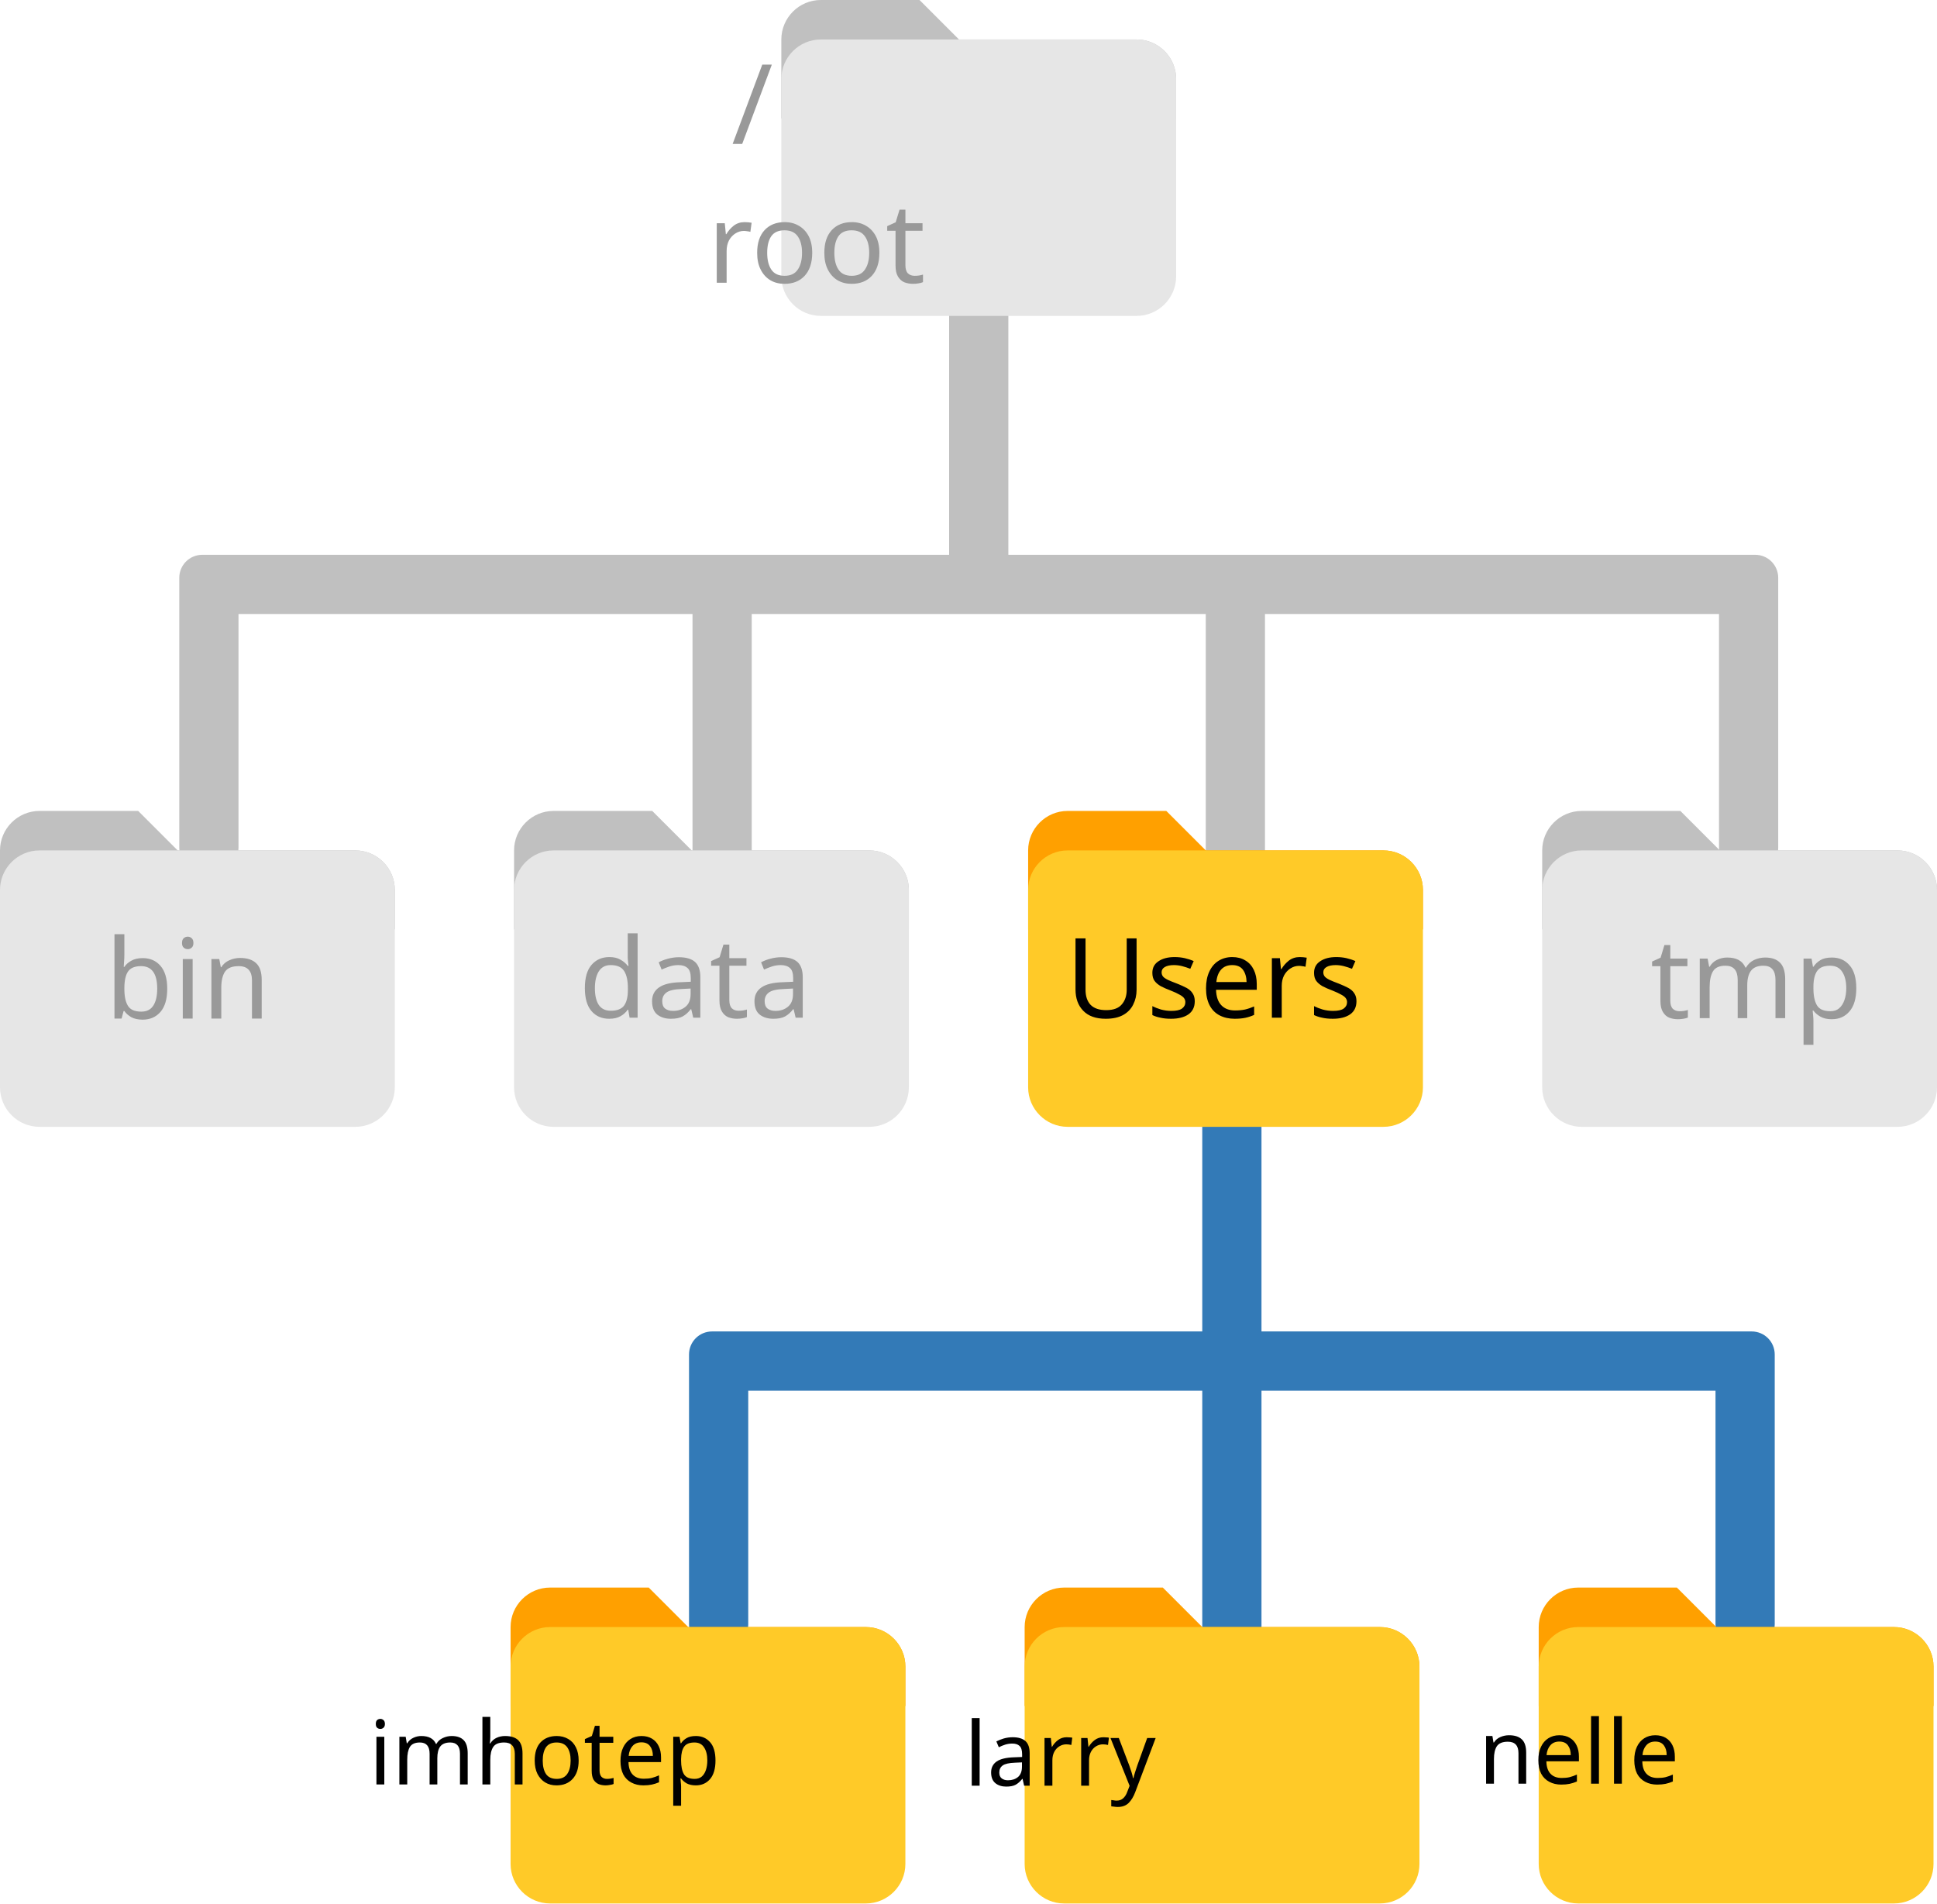
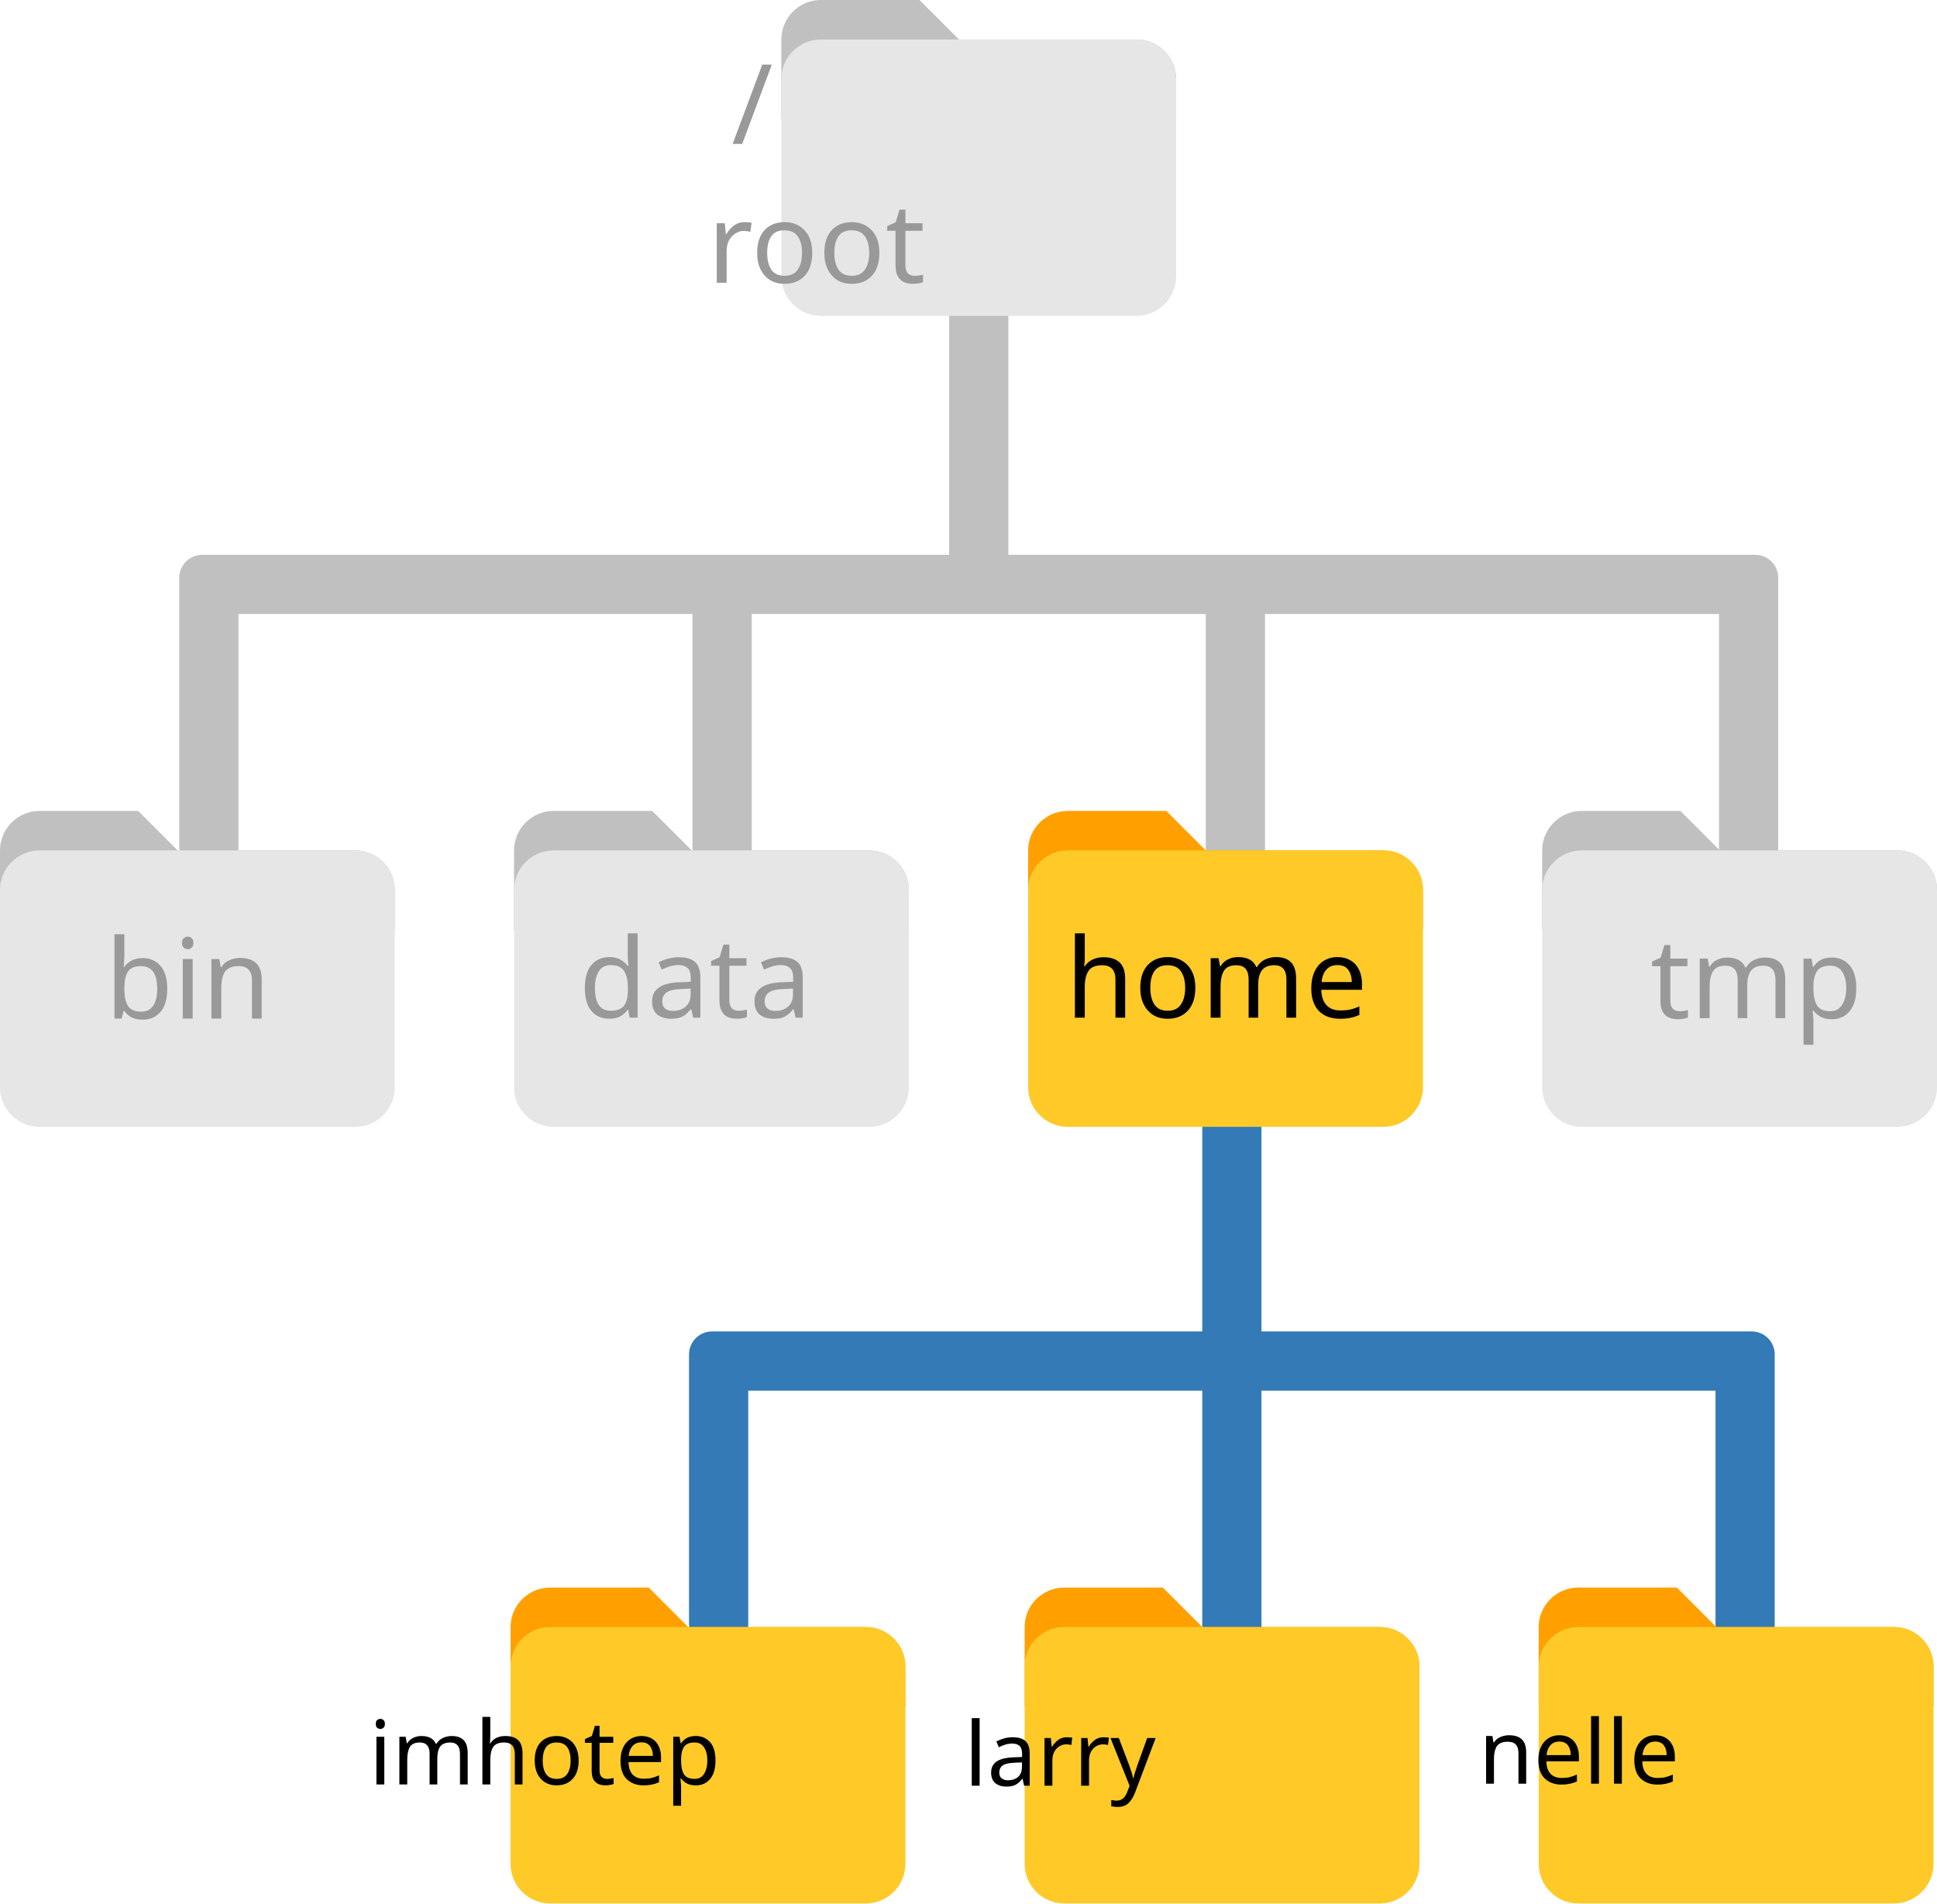
<svg xmlns="http://www.w3.org/2000/svg" version="1.1" id="svg5258" viewBox="0 0 196.25 192.82" height="54.418mm" width="55.386mm">
  <defs id="defs5260" />
  <g transform="translate(-264.7321,-421.6664)" id="layer1">
    <path id="rect4188-1-4" d="m 360.895,451.867 0,26 -20,0 -28.336,0 -26,0 -1.328,0 c -1.294,0 -2.336,1.042 -2.336,2.336 l 0,1.328 0,26 c 0,1.294 1.042,2.336 2.336,2.336 l 1.328,0 c 1.294,0 2.336,-1.042 2.336,-2.336 l 0,-23.664 23.664,0 22.336,0 0,26 6,0 0,-26 20,0 6,0 20,0 0,26 6,0 0,-26 26,0 20,0 0,23.664 c 0,1.294 1.042,2.336 2.336,2.336 l 1.328,0 c 1.294,0 2.336,-1.042 2.336,-2.336 l 0,-26 0,-1.328 c 0,-1.294 -1.042,-2.336 -2.336,-2.336 l -23.664,0 -26,0 -26,0 0,-26 -6,0 z" style="fill:#c0c0c0;fill-opacity:1" />
    <path id="path4138-8" d="m 379.894,425.666 -18,0 -4,-4 -10,0 c -2.2,0 -4,1.8 -4,4 l 0,8 40,0 0,-4 c 0,-2.2 -1.8,-4 -4,-4 z" style="fill:#c0c0c0;fill-opacity:1" />
    <path id="path4140-5" d="m 379.894,425.666 -32,0 c -2.2,0 -4,1.8 -4,4 l 0,20 c 0,2.2 1.8,4 4,4 l 32,0 c 2.2,0 4,-1.8 4,-4 l 0,-20 c 0,-2.2 -1.8,-4 -4,-4 z" style="fill:#e6e6e6" />
    <path id="rect4188-1-9-4-6-2" d="m 386.541,533.27 0,23.271 -22.336,0 -27.328,0 c -1.294,0 -2.336,1.042 -2.336,2.336 l 0,1.328 0,26 c 0,1.294 1.042,2.336 2.336,2.336 l 1.328,0 c 1.294,0 2.336,-1.042 2.336,-2.336 l 0,-23.664 23.664,0 22.336,0 0,2.729 0,23.271 6,0 0,-23.271 0,-2.729 26,0 20,0 0,23.664 c 0,1.294 1.042,2.336 2.336,2.336 l 1.328,0 c 1.294,0 2.336,-1.042 2.336,-2.336 l 0,-26 0,-1.328 c 0,-1.294 -1.042,-2.336 -2.336,-2.336 l -23.664,0 -26,0 0,-23.271 -6,0 z" style="fill:#337ab7;fill-opacity:1" />
    <g transform="translate(364.8988,495.8141)" id="g4148-4-1-8">
      <path style="fill:#ffa000" d="M 40,12 22,12 18,8 8,8 C 5.8,8 4,9.8 4,12 l 0,8 40,0 0,-4 c 0,-2.2 -1.8,-4 -4,-4 z" id="path4138-2-8-5" />
      <path style="fill:#ffca28" d="M 40,12 8,12 c -2.2,0 -4,1.8 -4,4 l 0,20 c 0,2.2 1.8,4 4,4 l 32,0 c 2.2,0 4,-1.8 4,-4 l 0,-20 c 0,-2.2 -1.8,-4 -4,-4 z" id="path4140-6-7-5" />
    </g>
    <path id="path4138-2-0-1" d="m 352.815,507.814 -18,0 -4,-4 -10,0 c -2.2,0 -4,1.8 -4,4 l 0,8 40,0 0,-4 c 0,-2.2 -1.8,-4 -4,-4 z" style="fill:#c0c0c0;fill-opacity:1" />
    <path id="path4140-6-8-8" d="m 352.815,507.814 -32,0 c -2.2,0 -4,1.8 -4,4 l 0,20 c 0,2.2 1.8,4 4,4 l 32,0 c 2.2,0 4,-1.8 4,-4 l 0,-20 c 0,-2.2 -1.8,-4 -4,-4 z" style="fill:#e6e6e6;fill-opacity:1" />
    <text id="text4525-6" y="524.758" x="372.685" style="font-style:normal;font-variant:normal;font-weight:normal;font-stretch:semi-condensed;font-size:25px;line-height:125%;font-family:'Lucida Console';-inkscape-font-specification:'Lucida Console, Semi-Condensed';text-align:start;letter-spacing:0px;word-spacing:0px;writing-mode:lr-tb;text-anchor:start;fill:#000000;fill-opacity:1;stroke:none;stroke-width:1px;stroke-linecap:butt;stroke-linejoin:miter;stroke-opacity:1" xml:space="preserve">
-       <tspan style="font-style:normal;font-variant:normal;font-weight:normal;font-stretch:normal;font-size:11.25px;font-family:'OCR A Extended';-inkscape-font-specification:'OCR A Extended'" y="524.758" x="372.685" id="tspan4527-7">Users</tspan>
+       <tspan style="font-style:normal;font-variant:normal;font-weight:normal;font-stretch:normal;font-size:11.25px;font-family:'OCR A Extended';-inkscape-font-specification:'OCR A Extended'" y="524.758" x="372.685" id="tspan4527-7">home</tspan>
    </text>
    <path id="path4138-2-8-2-0" d="m 300.732,507.814 -18,0 -4,-4 -10,0 c -2.2,0 -4,1.8 -4,4 l 0,8 40,0 0,-4 c 0,-2.2 -1.8,-4 -4,-4 z" style="fill:#c0c0c0;fill-opacity:1" />
    <path id="path4140-6-7-6-5" d="m 300.732,507.814 -32,0 c -2.2,0 -4,1.8 -4,4 l 0,20 c 0,2.2 1.8,4 4,4 l 32,0 c 2.2,0 4,-1.8 4,-4 l 0,-20 c 0,-2.2 -1.8,-4 -4,-4 z" style="fill:#e6e6e6;fill-opacity:1" />
    <path id="path4138-2-8-3-7" d="m 456.982,507.814 -18,0 -4,-4 -10,0 c -2.2,0 -4,1.8 -4,4 l 0,8 40,0 0,-4 c 0,-2.2 -1.8,-4 -4,-4 z" style="fill:#c0c0c0;fill-opacity:1" />
    <path id="path4140-6-7-2-6" d="m 456.982,507.814 -32,0 c -2.2,0 -4,1.8 -4,4 l 0,20 c 0,2.2 1.8,4 4,4 l 32,0 c 2.2,0 4,-1.8 4,-4 l 0,-20 c 0,-2.2 -1.8,-4 -4,-4 z" style="fill:#e6e6e6;fill-opacity:1" />
    <text id="text4525-1-7" y="524.758" x="323.362" style="font-style:normal;font-variant:normal;font-weight:normal;font-stretch:semi-condensed;font-size:25px;line-height:125%;font-family:'Lucida Console';-inkscape-font-specification:'Lucida Console, Semi-Condensed';text-align:start;letter-spacing:0px;word-spacing:0px;writing-mode:lr-tb;text-anchor:start;fill:#999999;fill-opacity:1;stroke:none;stroke-width:1px;stroke-linecap:butt;stroke-linejoin:miter;stroke-opacity:1" xml:space="preserve">
      <tspan style="font-style:normal;font-variant:normal;font-weight:normal;font-stretch:normal;font-size:11.25px;font-family:'OCR A Extended';-inkscape-font-specification:'OCR A Extended';fill:#999999" y="524.758" x="323.362" id="tspan4527-3-6">data</tspan>
    </text>
    <text id="text4525-2-6" y="524.847" x="275.377" style="font-style:normal;font-variant:normal;font-weight:normal;font-stretch:semi-condensed;font-size:25px;line-height:125%;font-family:'Lucida Console';-inkscape-font-specification:'Lucida Console, Semi-Condensed';text-align:start;letter-spacing:0px;word-spacing:0px;writing-mode:lr-tb;text-anchor:start;fill:#999999;fill-opacity:1;stroke:none;stroke-width:1px;stroke-linecap:butt;stroke-linejoin:miter;stroke-opacity:1" xml:space="preserve">
      <tspan style="font-style:normal;font-variant:normal;font-weight:normal;font-stretch:normal;font-size:11.25px;font-family:'OCR A Extended';-inkscape-font-specification:'OCR A Extended';fill:#999999" y="524.847" x="275.377" id="tspan4527-2-7">bin</tspan>
    </text>
    <text id="text4525-27-1" y="524.803" x="431.93" style="font-style:normal;font-variant:normal;font-weight:normal;font-stretch:semi-condensed;font-size:25px;line-height:125%;font-family:'Lucida Console';-inkscape-font-specification:'Lucida Console, Semi-Condensed';text-align:start;letter-spacing:0px;word-spacing:0px;writing-mode:lr-tb;text-anchor:start;fill:#999999;fill-opacity:1;stroke:none;stroke-width:1px;stroke-linecap:butt;stroke-linejoin:miter;stroke-opacity:1" xml:space="preserve">
      <tspan style="font-style:normal;font-variant:normal;font-weight:normal;font-stretch:normal;font-size:11.25px;font-family:'OCR A Extended';-inkscape-font-specification:'OCR A Extended';fill:#999999" y="524.803" x="431.93" id="tspan4527-25-6">tmp</tspan>
    </text>
    <text id="text4525-3-7" y="436.245" x="363.695" style="font-style:normal;font-variant:normal;font-weight:normal;font-stretch:semi-condensed;font-size:25px;line-height:125%;font-family:'Lucida Console';-inkscape-font-specification:'Lucida Console, Semi-Condensed';text-align:center;letter-spacing:0px;word-spacing:0px;writing-mode:lr-tb;text-anchor:middle;fill:#999999;fill-opacity:1;stroke:none;stroke-width:1px;stroke-linecap:butt;stroke-linejoin:miter;stroke-opacity:1" xml:space="preserve">
      <tspan style="font-style:normal;font-variant:normal;font-weight:normal;font-stretch:normal;font-size:11.25px;font-family:'OCR A Extended';-inkscape-font-specification:'OCR A Extended';text-align:center;text-anchor:middle;fill:#999999" y="436.245" x="363.695" id="tspan4527-36-5">/</tspan>
      <tspan id="tspan4645-5" style="font-style:normal;font-variant:normal;font-weight:normal;font-stretch:normal;font-size:11.25px;font-family:'OCR A Extended';-inkscape-font-specification:'OCR A Extended';text-align:center;text-anchor:middle;fill:#999999" y="450.307" x="363.695">root</tspan>
    </text>
    <g transform="translate(364.5452,574.4866)" id="g4148-4-1-67">
      <path style="fill:#ffa000" d="M 40,12 22,12 18,8 8,8 C 5.8,8 4,9.8 4,12 l 0,8 40,0 0,-4 c 0,-2.2 -1.8,-4 -4,-4 z" id="path4138-2-8-0" />
      <path style="fill:#ffca28" d="M 40,12 8,12 c -2.2,0 -4,1.8 -4,4 l 0,20 c 0,2.2 1.8,4 4,4 l 32,0 c 2.2,0 4,-1.8 4,-4 l 0,-20 c 0,-2.2 -1.8,-4 -4,-4 z" id="path4140-6-7-7" />
    </g>
    <g transform="translate(312.4619,574.4866)" id="g4148-4-0-2">
      <path style="fill:#ffa000" d="M 40,12 22,12 18,8 8,8 C 5.8,8 4,9.8 4,12 l 0,8 40,0 0,-4 c 0,-2.2 -1.8,-4 -4,-4 z" id="path4138-2-0-0" />
      <path style="fill:#ffca28" d="M 40,12 8,12 c -2.2,0 -4,1.8 -4,4 l 0,20 c 0,2.2 1.8,4 4,4 l 32,0 c 2.2,0 4,-1.8 4,-4 l 0,-20 c 0,-2.2 -1.8,-4 -4,-4 z" id="path4140-6-8-6" />
    </g>
    <text id="text4525-9" y="602.556" x="388.37" style="font-style:normal;font-variant:normal;font-weight:normal;font-stretch:semi-condensed;font-size:25px;line-height:125%;font-family:'Lucida Console';-inkscape-font-specification:'Lucida Console, Semi-Condensed';text-align:center;letter-spacing:0px;word-spacing:0px;writing-mode:lr-tb;text-anchor:middle;fill:#000000;fill-opacity:1;stroke:none;stroke-width:1px;stroke-linecap:butt;stroke-linejoin:miter;stroke-opacity:1" xml:space="preserve">
      <tspan style="font-style:normal;font-variant:normal;font-weight:normal;font-stretch:normal;font-size:9px;font-family:'OCR A Extended';-inkscape-font-specification:'OCR A Extended';text-align:center;text-anchor:middle" y="602.556" x="388.37" id="tspan4527-0">larry</tspan>
    </text>
    <g transform="translate(416.6286,574.4866)" id="g4148-4-1-3-2">
      <path style="fill:#ffa000" d="M 40,12 22,12 18,8 8,8 C 5.8,8 4,9.8 4,12 l 0,8 40,0 0,-4 c 0,-2.2 -1.8,-4 -4,-4 z" id="path4138-2-8-3-4" />
      <path style="fill:#ffca28" d="M 40,12 8,12 c -2.2,0 -4,1.8 -4,4 l 0,20 c 0,2.2 1.8,4 4,4 l 32,0 c 2.2,0 4,-1.8 4,-4 l 0,-20 c 0,-2.2 -1.8,-4 -4,-4 z" id="path4140-6-7-2-7" />
    </g>
    <text id="text4525-1-4" y="602.431" x="336.158" style="font-style:normal;font-variant:normal;font-weight:normal;font-stretch:semi-condensed;font-size:25px;line-height:125%;font-family:'Lucida Console';-inkscape-font-specification:'Lucida Console, Semi-Condensed';text-align:center;letter-spacing:0px;word-spacing:0px;writing-mode:lr-tb;text-anchor:middle;fill:#000000;fill-opacity:1;stroke:none;stroke-width:1px;stroke-linecap:butt;stroke-linejoin:miter;stroke-opacity:1" xml:space="preserve">
      <tspan style="font-style:normal;font-variant:normal;font-weight:normal;font-stretch:normal;font-size:9px;font-family:'OCR A Extended';-inkscape-font-specification:'OCR A Extended';text-align:center;text-anchor:middle" y="602.431" x="336.158" id="tspan4527-3-7">imhotep</tspan>
    </text>
    <text id="text4525-27-4" y="602.35" x="440.962" style="font-style:normal;font-variant:normal;font-weight:normal;font-stretch:semi-condensed;font-size:25px;line-height:125%;font-family:'Lucida Console';-inkscape-font-specification:'Lucida Console, Semi-Condensed';text-align:center;letter-spacing:0px;word-spacing:0px;writing-mode:lr-tb;text-anchor:middle;fill:#000000;fill-opacity:1;stroke:none;stroke-width:1px;stroke-linecap:butt;stroke-linejoin:miter;stroke-opacity:1" xml:space="preserve">
      <tspan style="font-style:normal;font-variant:normal;font-weight:normal;font-stretch:normal;font-size:9px;font-family:'OCR A Extended';-inkscape-font-specification:'OCR A Extended';text-align:center;text-anchor:middle" y="602.35" x="440.962" id="tspan4527-25-4">nelle</tspan>
    </text>
  </g>
</svg>
